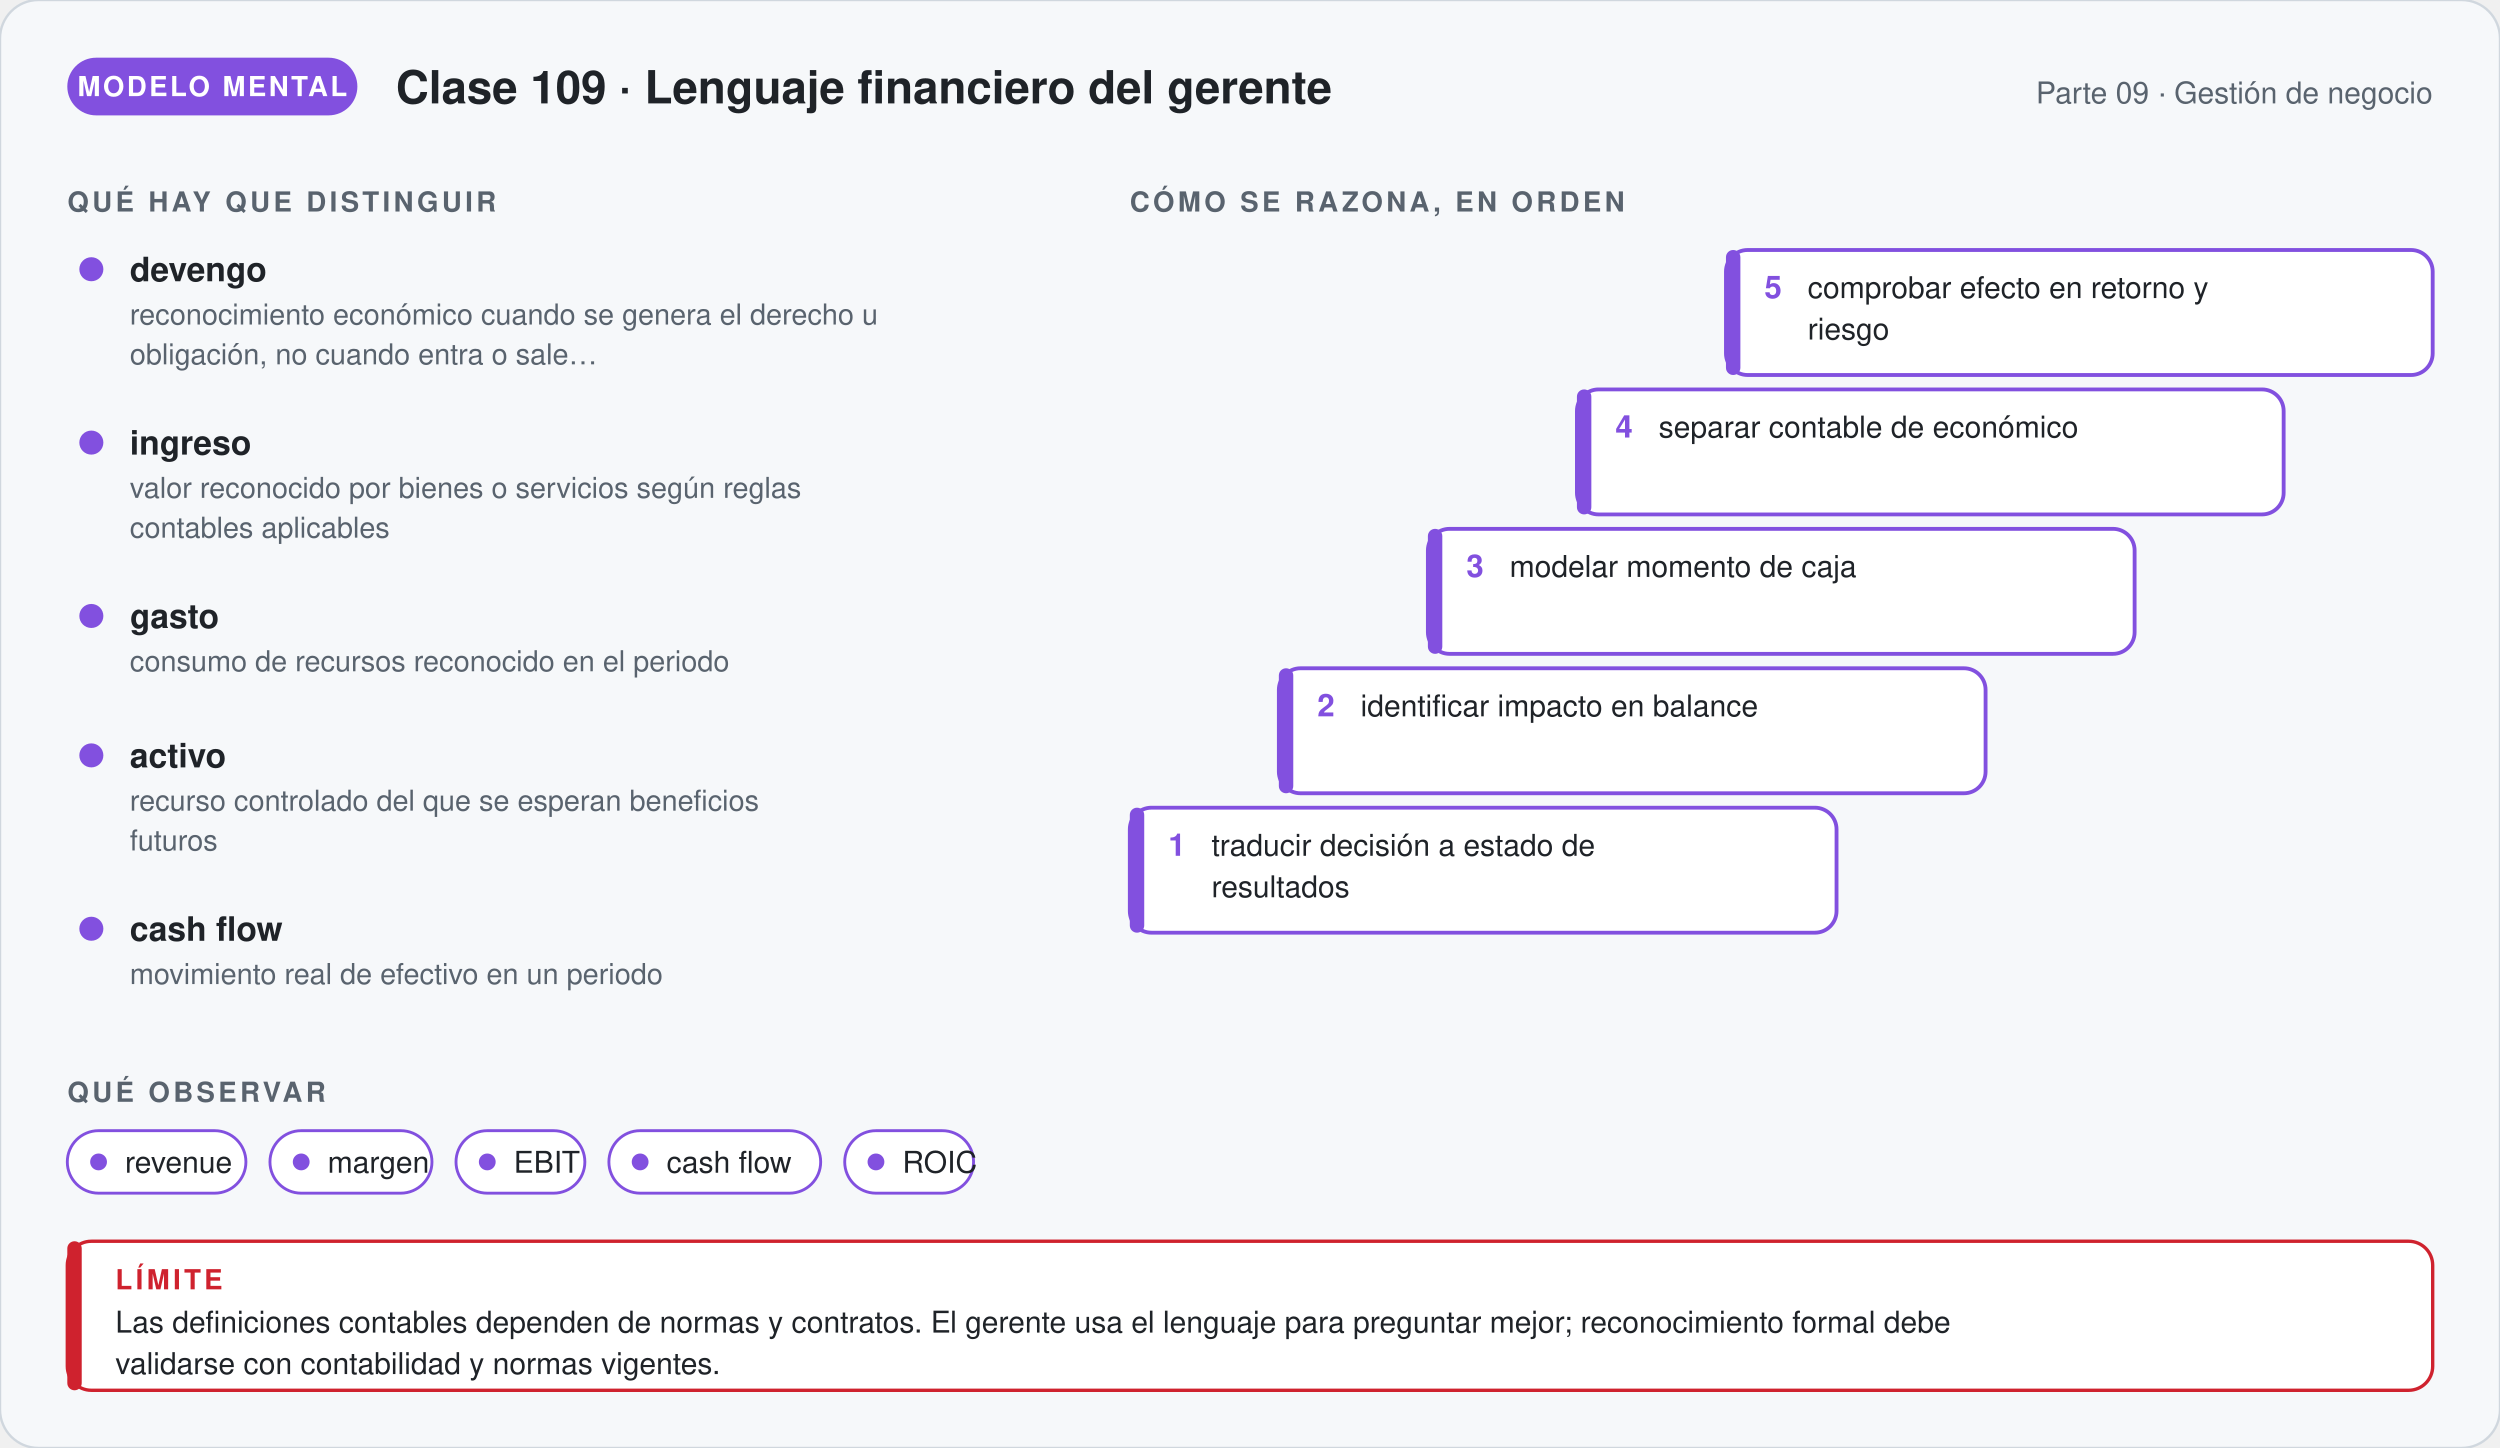
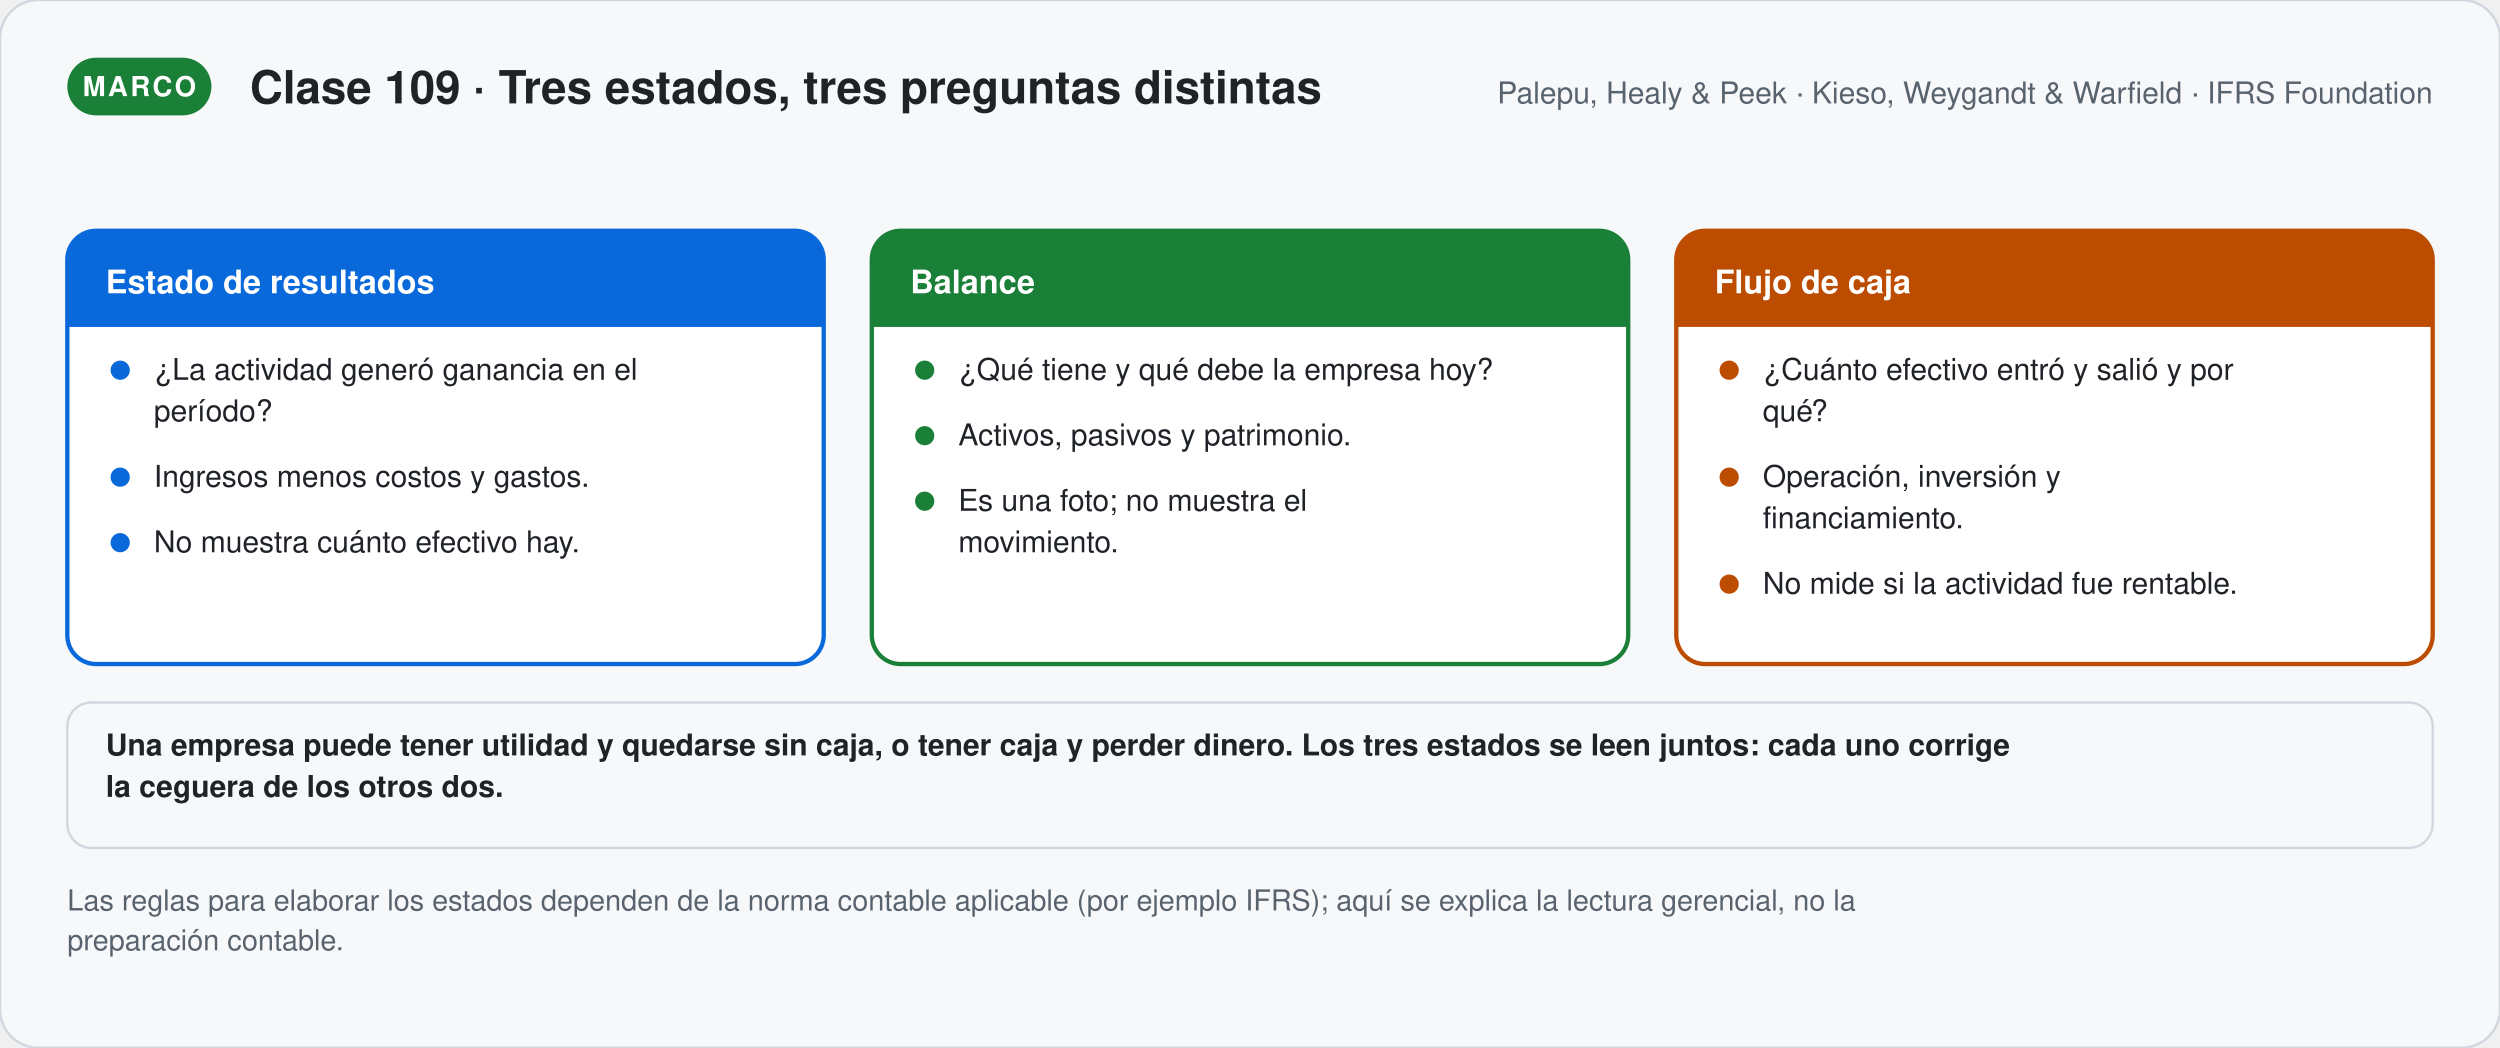
- <svg xmlns="http://www.w3.org/2000/svg" viewBox="0 0 1040 602.36" width="1040" role="img" aria-labelledby="t-g109 d-g109" font-family="'Segoe UI', 'Helvetica Neue', Helvetica, Arial, sans-serif">
+ <svg xmlns="http://www.w3.org/2000/svg" viewBox="0 0 1040 435.87" width="1040" role="img" aria-labelledby="t-s109 d-s109" font-family="'Segoe UI', 'Helvetica Neue', Helvetica, Arial, sans-serif">
  <defs>
-     <marker id="p-g109" viewBox="0 0 10 10" refX="8" refY="5" markerWidth="7" markerHeight="7" orient="auto">
+     <marker id="p-s109" viewBox="0 0 10 10" refX="8" refY="5" markerWidth="7" markerHeight="7" orient="auto">
      <path d="M1,1 L9,5 L1,9 Z" fill="#59636e" />
    </marker>
  </defs>
-   <rect width="1040" height="602.36" rx="16" fill="#f6f8fa" stroke="#d0d7de" />
-   <rect x="28" y="24" width="120.67" height="24" rx="12" fill="#8250df" />
-   <text x="88.335" y="40" font-size="11.5" font-weight="700" fill="#ffffff" text-anchor="middle" letter-spacing="1">MODELO MENTAL</text>
-   <text x="164.67" y="43" font-size="19" font-weight="700" fill="#1f2328" text-anchor="start">Clase 109 · Lenguaje financiero del gerente</text>
-   <text x="1012" y="43" font-size="12.5" font-weight="400" fill="#59636e" text-anchor="end">Parte 09 · Gestión de negocio</text>
-   <text x="28" y="88" font-size="11.5" font-weight="700" fill="#59636e" text-anchor="start" letter-spacing="1.4">QUÉ HAY QUE DISTINGUIR</text>
-   <circle cx="38" cy="112" r="5" fill="#8250df" />
-   <text x="54" y="117" font-size="14" font-weight="700" fill="#1f2328" text-anchor="start">devengo</text>
-   <text x="54" y="135" font-size="12" font-weight="400" fill="#59636e" text-anchor="start">reconocimiento económico cuando se genera el derecho u</text>
-   <text x="54" y="151.56" font-size="12" font-weight="400" fill="#59636e" text-anchor="start">obligación, no cuando entra o sale…</text>
-   <circle cx="38" cy="184.12" r="5" fill="#8250df" />
-   <text x="54" y="189.12" font-size="14" font-weight="700" fill="#1f2328" text-anchor="start">ingreso</text>
-   <text x="54" y="207.12" font-size="12" font-weight="400" fill="#59636e" text-anchor="start">valor reconocido por bienes o servicios según reglas</text>
-   <text x="54" y="223.68" font-size="12" font-weight="400" fill="#59636e" text-anchor="start">contables aplicables</text>
-   <circle cx="38" cy="256.24" r="5" fill="#8250df" />
-   <text x="54" y="261.24" font-size="14" font-weight="700" fill="#1f2328" text-anchor="start">gasto</text>
-   <text x="54" y="279.24" font-size="12" font-weight="400" fill="#59636e" text-anchor="start">consumo de recursos reconocido en el periodo</text>
-   <circle cx="38" cy="314.24" r="5" fill="#8250df" />
-   <text x="54" y="319.24" font-size="14" font-weight="700" fill="#1f2328" text-anchor="start">activo</text>
-   <text x="54" y="337.24" font-size="12" font-weight="400" fill="#59636e" text-anchor="start">recurso controlado del que se esperan beneficios</text>
-   <text x="54" y="353.8" font-size="12" font-weight="400" fill="#59636e" text-anchor="start">futuros</text>
-   <circle cx="38" cy="386.36" r="5" fill="#8250df" />
-   <text x="54" y="391.36" font-size="14" font-weight="700" fill="#1f2328" text-anchor="start">cash flow</text>
-   <text x="54" y="409.36" font-size="12" font-weight="400" fill="#59636e" text-anchor="start">movimiento real de efectivo en un periodo</text>
-   <text x="470" y="88" font-size="11.5" font-weight="700" fill="#59636e" text-anchor="start" letter-spacing="1.4">CÓMO SE RAZONA, EN ORDEN</text>
-   <rect x="470" y="336" width="294" height="52" rx="9" fill="#ffffff" stroke="#8250df" stroke-width="1.6" />
-   <rect x="470" y="336" width="6" height="52" rx="3" fill="#8250df" />
-   <text x="486" y="356" font-size="13" font-weight="800" fill="#8250df" text-anchor="start">1</text>
-   <text x="504" y="356" font-size="12.5" font-weight="400" fill="#1f2328" text-anchor="start">traducir decisión a estado de</text>
-   <text x="504" y="373.25" font-size="12.5" font-weight="400" fill="#1f2328" text-anchor="start">resultados</text>
-   <rect x="532" y="278" width="294" height="52" rx="9" fill="#ffffff" stroke="#8250df" stroke-width="1.6" />
-   <rect x="532" y="278" width="6" height="52" rx="3" fill="#8250df" />
-   <text x="548" y="298" font-size="13" font-weight="800" fill="#8250df" text-anchor="start">2</text>
-   <text x="566" y="298" font-size="12.5" font-weight="400" fill="#1f2328" text-anchor="start">identificar impacto en balance</text>
-   <rect x="594" y="220" width="294" height="52" rx="9" fill="#ffffff" stroke="#8250df" stroke-width="1.6" />
-   <rect x="594" y="220" width="6" height="52" rx="3" fill="#8250df" />
-   <text x="610" y="240" font-size="13" font-weight="800" fill="#8250df" text-anchor="start">3</text>
-   <text x="628" y="240" font-size="12.5" font-weight="400" fill="#1f2328" text-anchor="start">modelar momento de caja</text>
-   <rect x="656" y="162" width="294" height="52" rx="9" fill="#ffffff" stroke="#8250df" stroke-width="1.6" />
-   <rect x="656" y="162" width="6" height="52" rx="3" fill="#8250df" />
-   <text x="672" y="182" font-size="13" font-weight="800" fill="#8250df" text-anchor="start">4</text>
-   <text x="690" y="182" font-size="12.5" font-weight="400" fill="#1f2328" text-anchor="start">separar contable de económico</text>
-   <rect x="718" y="104" width="294" height="52" rx="9" fill="#ffffff" stroke="#8250df" stroke-width="1.6" />
-   <rect x="718" y="104" width="6" height="52" rx="3" fill="#8250df" />
-   <text x="734" y="124" font-size="13" font-weight="800" fill="#8250df" text-anchor="start">5</text>
-   <text x="752" y="124" font-size="12.5" font-weight="400" fill="#1f2328" text-anchor="start">comprobar efecto en retorno y</text>
-   <text x="752" y="141.25" font-size="12.5" font-weight="400" fill="#1f2328" text-anchor="start">riesgo</text>
-   <text x="28" y="458.36" font-size="11.5" font-weight="700" fill="#59636e" text-anchor="start" letter-spacing="1.4">QUÉ OBSERVAR</text>
-   <rect x="28" y="470.36" width="74.3" height="26" rx="13" fill="#ffffff" stroke="#8250df" stroke-width="1.2" />
-   <circle cx="41" cy="483.36" r="3.5" fill="#8250df" />
-   <text x="52" y="487.86" font-size="12.5" font-weight="400" fill="#1f2328" text-anchor="start">revenue</text>
-   <rect x="112.3" y="470.36" width="67.4" height="26" rx="13" fill="#ffffff" stroke="#8250df" stroke-width="1.2" />
-   <circle cx="125.3" cy="483.36" r="3.5" fill="#8250df" />
-   <text x="136.3" y="487.86" font-size="12.5" font-weight="400" fill="#1f2328" text-anchor="start">margen</text>
-   <rect x="189.7" y="470.36" width="53.6" height="26" rx="13" fill="#ffffff" stroke="#8250df" stroke-width="1.2" />
-   <circle cx="202.7" cy="483.36" r="3.5" fill="#8250df" />
-   <text x="213.7" y="487.86" font-size="12.5" font-weight="400" fill="#1f2328" text-anchor="start">EBIT</text>
-   <rect x="253.3" y="470.36" width="88.1" height="26" rx="13" fill="#ffffff" stroke="#8250df" stroke-width="1.2" />
-   <circle cx="266.3" cy="483.36" r="3.5" fill="#8250df" />
-   <text x="277.3" y="487.86" font-size="12.5" font-weight="400" fill="#1f2328" text-anchor="start">cash flow</text>
-   <rect x="351.4" y="470.36" width="53.6" height="26" rx="13" fill="#ffffff" stroke="#8250df" stroke-width="1.2" />
-   <circle cx="364.4" cy="483.36" r="3.5" fill="#8250df" />
-   <text x="375.4" y="487.86" font-size="12.5" font-weight="400" fill="#1f2328" text-anchor="start">ROIC</text>
-   <rect x="28" y="516.36" width="984" height="62" rx="10" fill="#ffffff" stroke="#cf222e" stroke-width="1.4" />
-   <rect x="28" y="516.36" width="6" height="62" rx="3" fill="#cf222e" />
-   <text x="48" y="536.36" font-size="11.5" font-weight="700" fill="#cf222e" text-anchor="start" letter-spacing="1.4">LÍMITE</text>
-   <text x="48" y="554.36" font-size="12.5" font-weight="400" fill="#1f2328" text-anchor="start">Las definiciones contables dependen de normas y contratos. El gerente usa el lenguaje para preguntar mejor; reconocimiento formal debe</text>
-   <text x="48" y="571.61" font-size="12.5" font-weight="400" fill="#1f2328" text-anchor="start">validarse con contabilidad y normas vigentes.</text>
+   <rect width="1040" height="435.87" rx="16" fill="#f6f8fa" stroke="#d0d7de" />
+   <rect x="28" y="24" width="59.95" height="24" rx="12" fill="#1a7f37" />
+   <text x="57.975" y="40" font-size="11.5" font-weight="700" fill="#ffffff" text-anchor="middle" letter-spacing="1">MARCO</text>
+   <text x="103.95" y="43" font-size="19" font-weight="700" fill="#1f2328" text-anchor="start">Clase 109 · Tres estados, tres preguntas distintas</text>
+   <text x="1012" y="43" font-size="12.5" font-weight="400" fill="#59636e" text-anchor="end">Palepu, Healy &amp; Peek · Kieso, Weygandt &amp; Warfield · IFRS Foundation</text>
+   <rect x="28" y="96" width="314.667" height="180.25" rx="12" fill="#ffffff" stroke="#0969da" stroke-width="1.8" />
+   <path d="M28.0,136 V108 a12,12 0 0 1 12,-12 H330.667 a12,12 0 0 1 12,12 V136 Z" fill="#0969da" />
+   <text x="44" y="122" font-size="13.5" font-weight="800" fill="#ffffff" text-anchor="start">Estado de resultados</text>
+   <circle cx="50.0" cy="154" r="4" fill="#0969da" />
+   <text x="64" y="158" font-size="12.5" font-weight="400" fill="#1f2328" text-anchor="start">¿La actividad generó ganancia en el</text>
+   <text x="64" y="175.25" font-size="12.5" font-weight="400" fill="#1f2328" text-anchor="start">período?</text>
+   <circle cx="50.0" cy="198.5" r="4" fill="#0969da" />
+   <text x="64" y="202.5" font-size="12.5" font-weight="400" fill="#1f2328" text-anchor="start">Ingresos menos costos y gastos.</text>
+   <circle cx="50.0" cy="225.75" r="4" fill="#0969da" />
+   <text x="64" y="229.75" font-size="12.5" font-weight="400" fill="#1f2328" text-anchor="start">No muestra cuánto efectivo hay.</text>
+   <rect x="362.667" y="96" width="314.667" height="180.25" rx="12" fill="#ffffff" stroke="#1a7f37" stroke-width="1.8" />
+   <path d="M362.667,136 V108 a12,12 0 0 1 12,-12 H665.333 a12,12 0 0 1 12,12 V136 Z" fill="#1a7f37" />
+   <text x="378.667" y="122" font-size="13.5" font-weight="800" fill="#ffffff" text-anchor="start">Balance</text>
+   <circle cx="384.667" cy="154" r="4" fill="#1a7f37" />
+   <text x="398.667" y="158" font-size="12.5" font-weight="400" fill="#1f2328" text-anchor="start">¿Qué tiene y qué debe la empresa hoy?</text>
+   <circle cx="384.667" cy="181.25" r="4" fill="#1a7f37" />
+   <text x="398.667" y="185.25" font-size="12.5" font-weight="400" fill="#1f2328" text-anchor="start">Activos, pasivos y patrimonio.</text>
+   <circle cx="384.667" cy="208.5" r="4" fill="#1a7f37" />
+   <text x="398.667" y="212.5" font-size="12.5" font-weight="400" fill="#1f2328" text-anchor="start">Es una foto; no muestra el</text>
+   <text x="398.667" y="229.75" font-size="12.5" font-weight="400" fill="#1f2328" text-anchor="start">movimiento.</text>
+   <rect x="697.333" y="96" width="314.667" height="180.25" rx="12" fill="#ffffff" stroke="#bc4c00" stroke-width="1.8" />
+   <path d="M697.333,136 V108 a12,12 0 0 1 12,-12 H1000.0 a12,12 0 0 1 12,12 V136 Z" fill="#bc4c00" />
+   <text x="713.333" y="122" font-size="13.5" font-weight="800" fill="#ffffff" text-anchor="start">Flujo de caja</text>
+   <circle cx="719.333" cy="154" r="4" fill="#bc4c00" />
+   <text x="733.333" y="158" font-size="12.5" font-weight="400" fill="#1f2328" text-anchor="start">¿Cuánto efectivo entró y salió y por</text>
+   <text x="733.333" y="175.25" font-size="12.5" font-weight="400" fill="#1f2328" text-anchor="start">qué?</text>
+   <circle cx="719.333" cy="198.5" r="4" fill="#bc4c00" />
+   <text x="733.333" y="202.5" font-size="12.5" font-weight="400" fill="#1f2328" text-anchor="start">Operación, inversión y</text>
+   <text x="733.333" y="219.75" font-size="12.5" font-weight="400" fill="#1f2328" text-anchor="start">financiamiento.</text>
+   <circle cx="719.333" cy="243.0" r="4" fill="#bc4c00" />
+   <text x="733.333" y="247" font-size="12.5" font-weight="400" fill="#1f2328" text-anchor="start">No mide si la actividad fue rentable.</text>
+   <rect x="28" y="292.25" width="984" height="60.5" rx="10" fill="#f6f8fa" stroke="#d0d7de" stroke-width="1" />
+   <text x="44" y="314.25" font-size="12.5" font-weight="600" fill="#1f2328" text-anchor="start">Una empresa puede tener utilidad y quedarse sin caja, o tener caja y perder dinero. Los tres estados se leen juntos: cada uno corrige</text>
+   <text x="44" y="331.5" font-size="12.5" font-weight="600" fill="#1f2328" text-anchor="start">la ceguera de los otros dos.</text>
+   <text x="28" y="378.75" font-size="12" font-weight="400" fill="#59636e" text-anchor="start">Las reglas para elaborar los estados dependen de la norma contable aplicable (por ejemplo IFRS); aquí se explica la lectura gerencial, no la</text>
+   <text x="28" y="395.31" font-size="12" font-weight="400" fill="#59636e" text-anchor="start">preparación contable.</text>
</svg>
